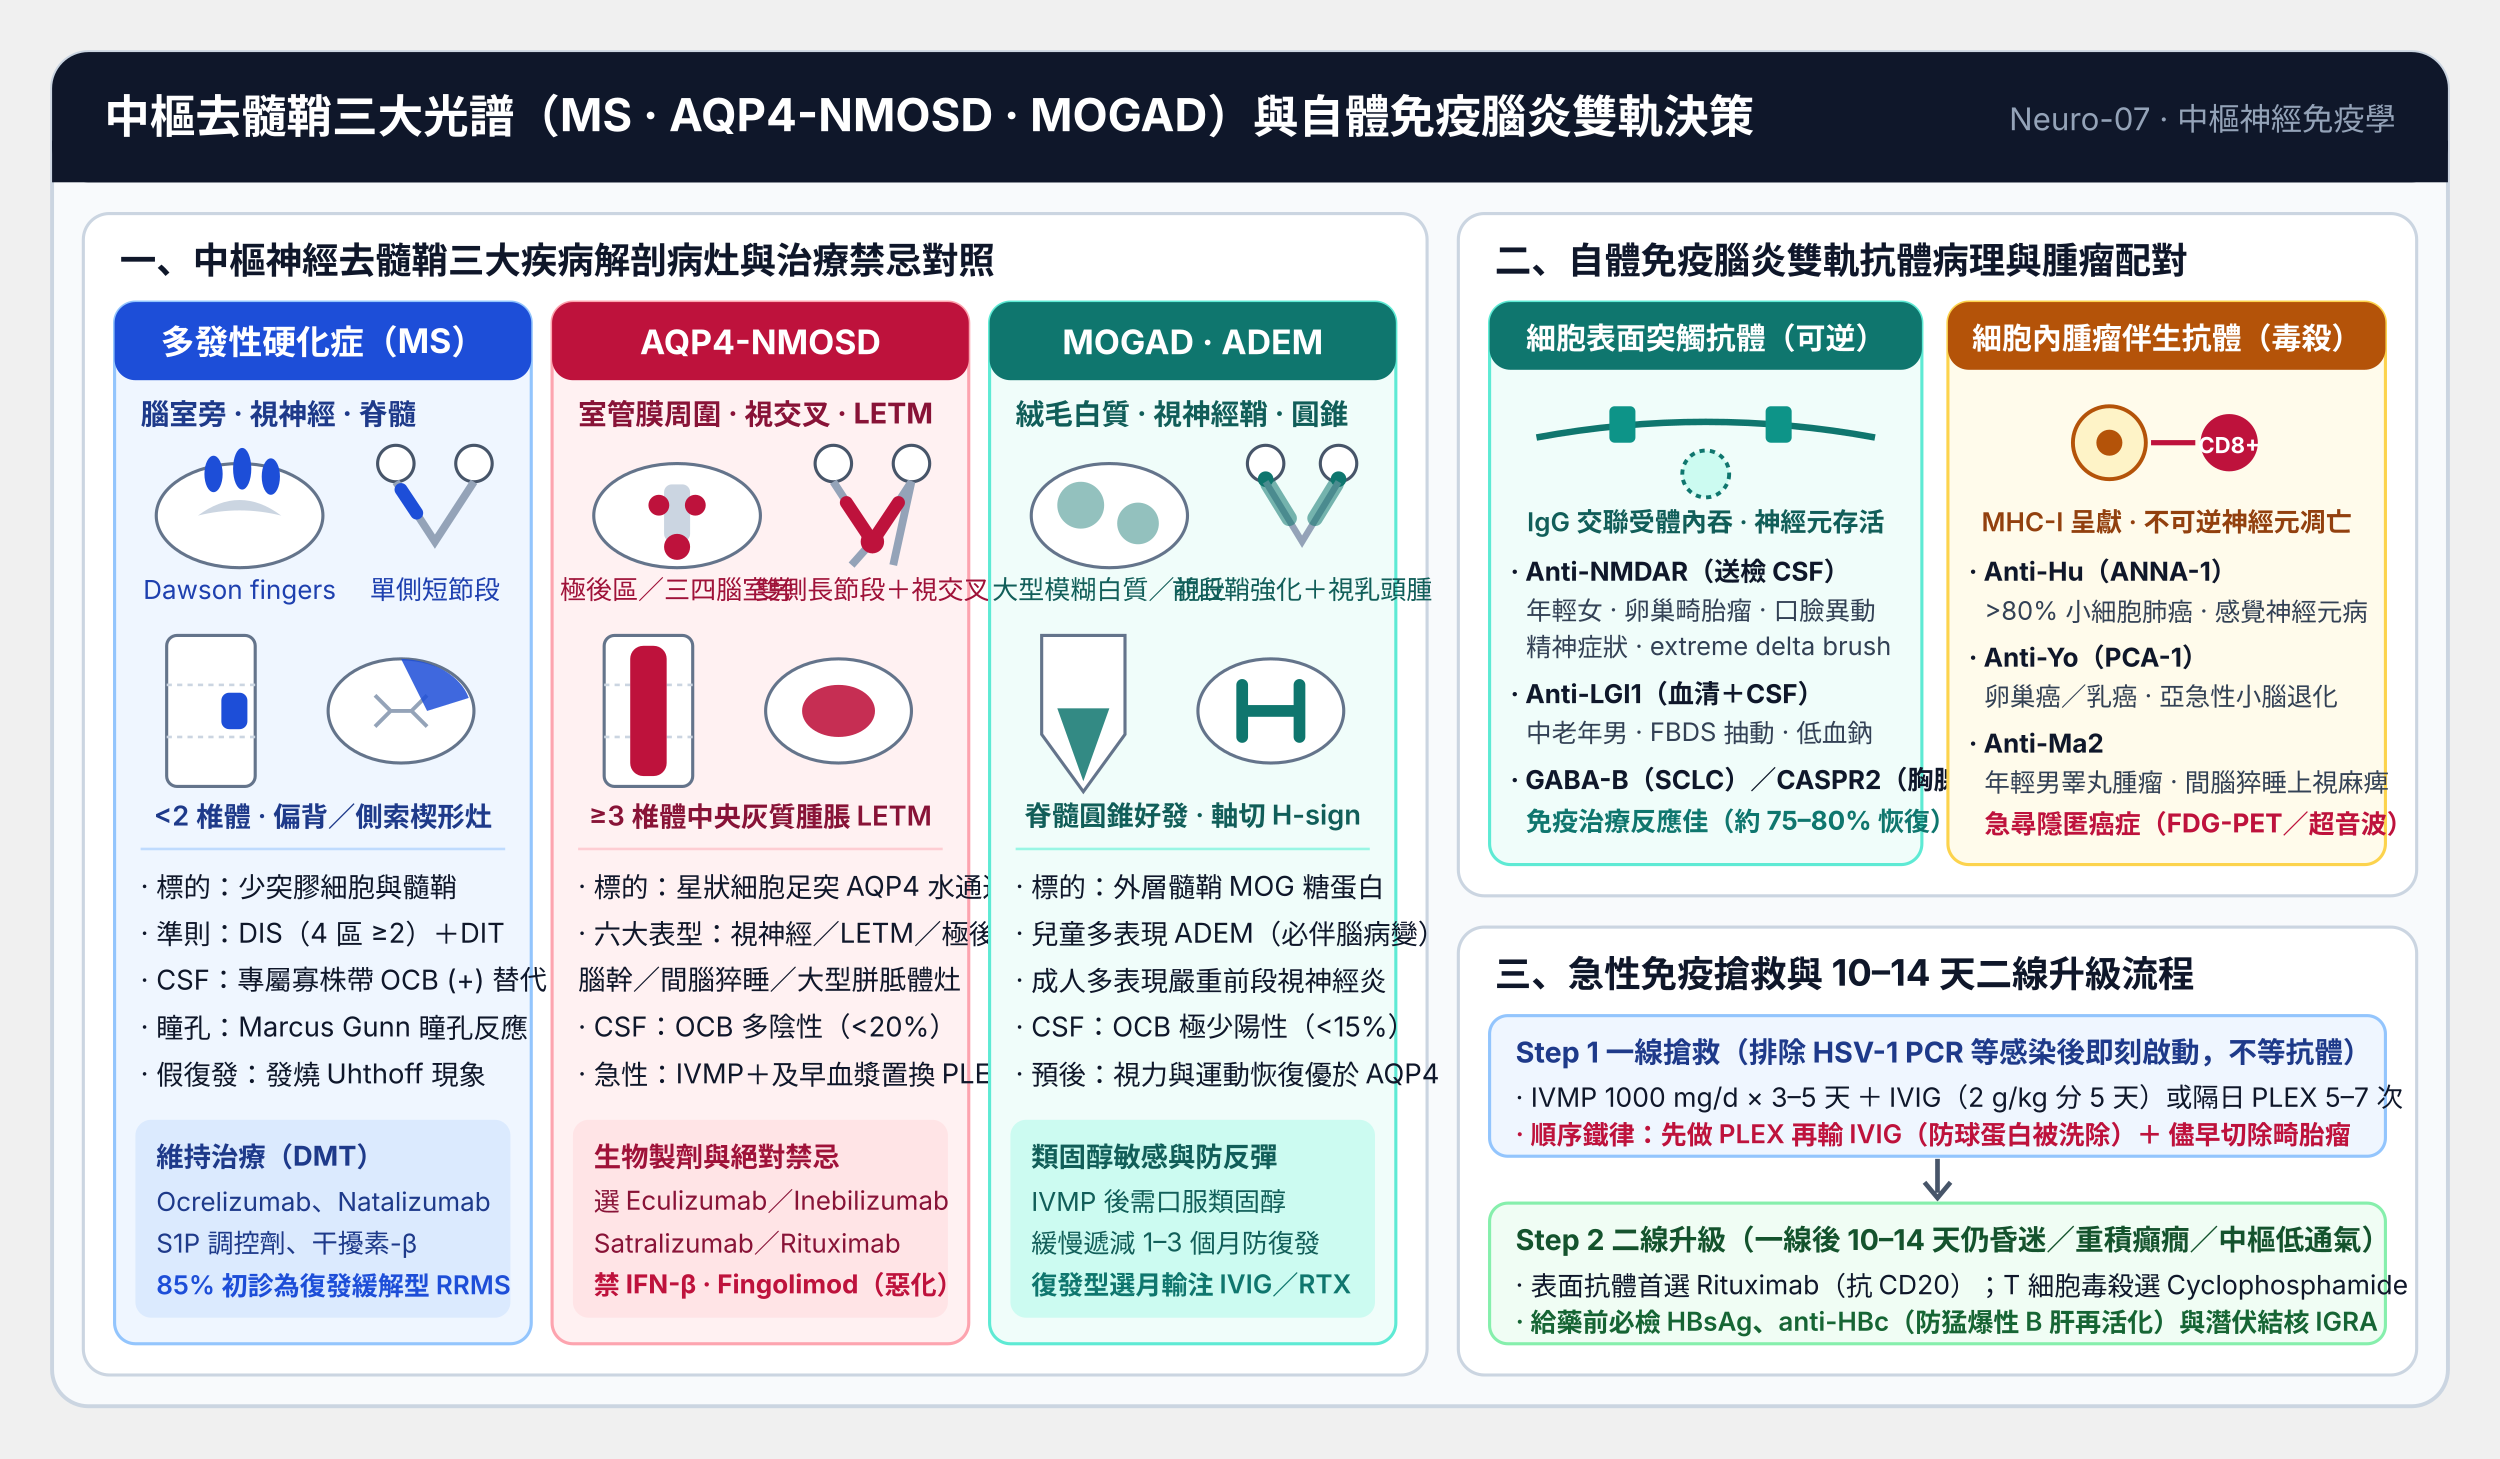
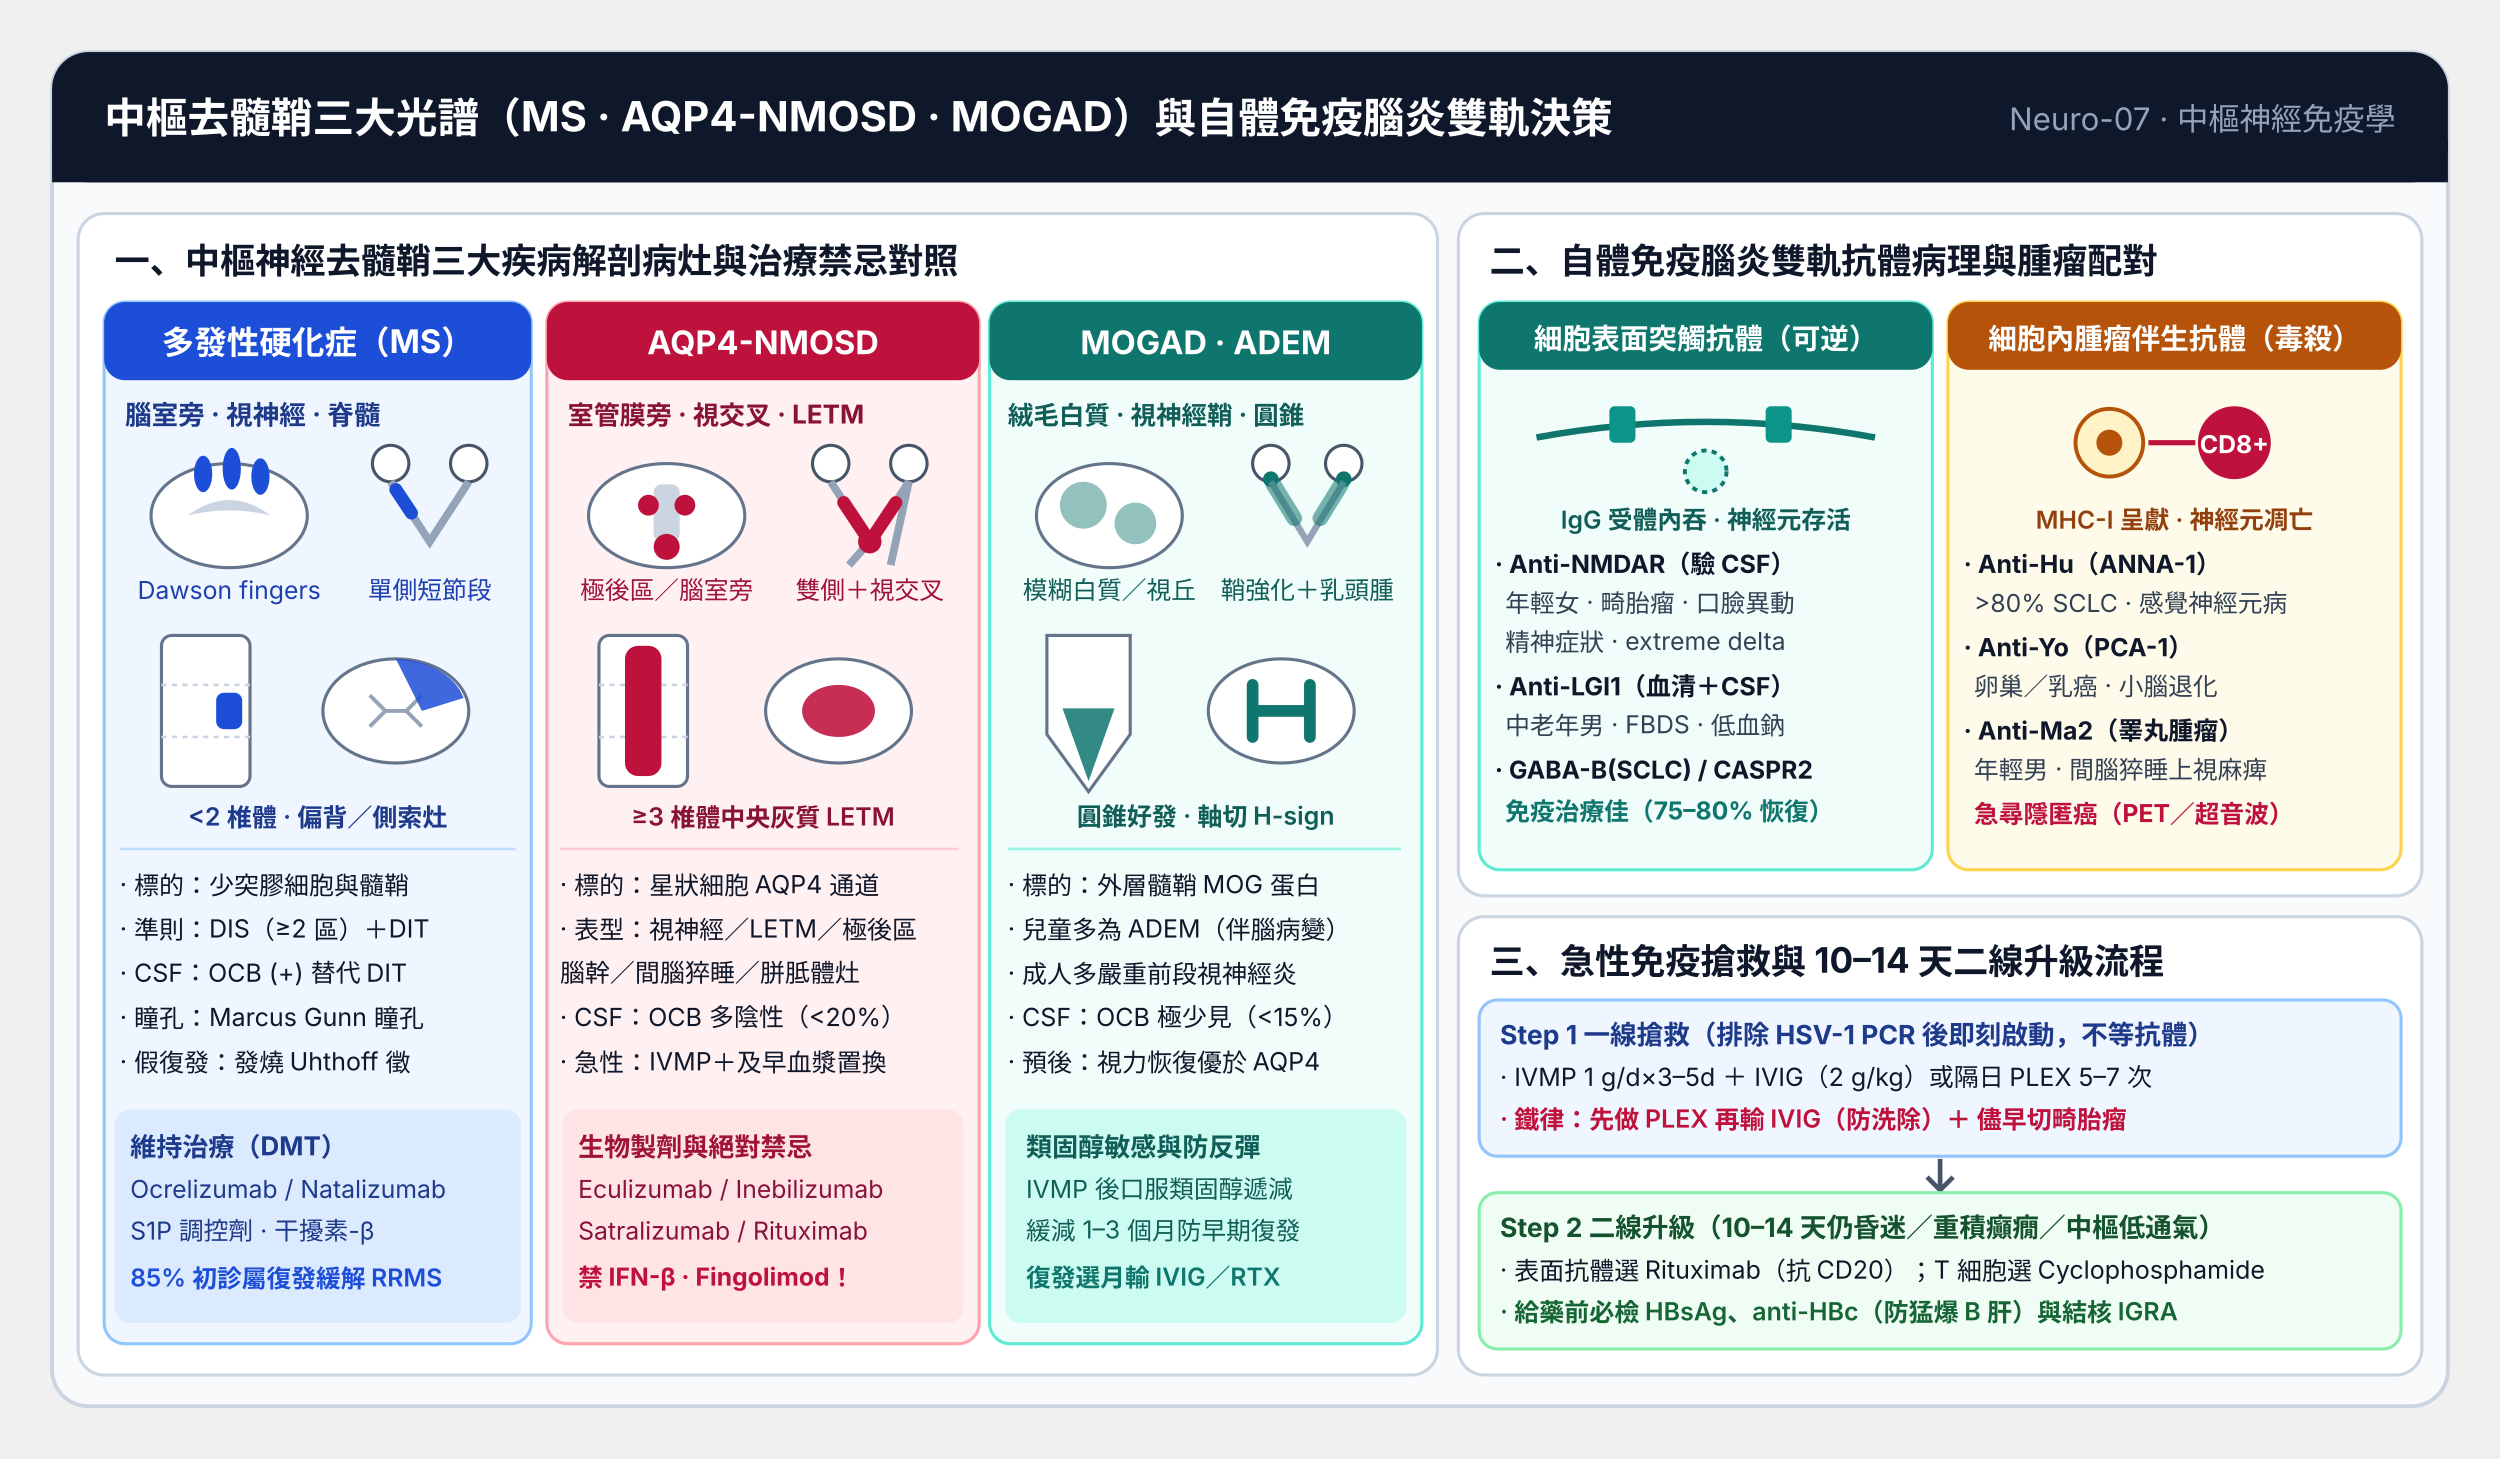
<svg xmlns="http://www.w3.org/2000/svg" viewBox="0 0 960 560" width="960" height="560" role="img" aria-labelledby="neuro07-title neuro07-desc" font-family="system-ui, -apple-system, 'Noto Sans TC', sans-serif">
  <rect x="20" y="20" width="920" height="520" rx="14" fill="#f8fafc" stroke="#cbd5e1" stroke-width="1.5" />
  <rect x="20" y="20" width="920" height="50" rx="14" fill="#0f172a" />
  <rect x="20" y="54" width="920" height="16" fill="#0f172a" />
-   <text x="40" y="51" fill="#ffffff" font-size="17.5" font-weight="700">中樞去髓鞘三大光譜（MS · AQP4-NMOSD · MOGAD）與自體免疫腦炎雙軌決策</text>
+   <text x="40" y="51" fill="#ffffff" font-size="16" font-weight="700">中樞去髓鞘三大光譜（MS · AQP4-NMOSD · MOGAD）與自體免疫腦炎雙軌決策</text>
  <text x="920" y="50" fill="#94a3b8" font-size="12" text-anchor="end">Neuro-07 · 中樞神經免疫學</text>
-   <rect x="32" y="82" width="516" height="446" rx="10" fill="#ffffff" stroke="#cbd5e1" stroke-width="1.2" />
-   <text x="46" y="105" fill="#0f172a" font-size="14" font-weight="700">一、中樞神經去髓鞘三大疾病解剖病灶與治療禁忌對照</text>
-   <rect x="44" y="116" width="160" height="400" rx="8" fill="#eff6ff" stroke="#93c5fd" stroke-width="1.2" />
-   <rect x="44" y="116" width="160" height="30" rx="8" fill="#1d4ed8" />
-   <text x="124" y="136" fill="#ffffff" font-size="13" font-weight="700" text-anchor="middle">多發性硬化症（MS）</text>
-   <text x="54" y="163" fill="#1e3a8a" font-size="11" font-weight="700">腦室旁 · 視神經 · 脊髓</text>
-   <ellipse cx="92" cy="198" rx="32" ry="20" fill="#ffffff" stroke="#64748b" stroke-width="1.2" />
-   <path d="M76,198 Q92,186 108,198 Q92,194 76,198 Z" fill="#cbd5e1" />
-   <ellipse cx="82" cy="182" rx="3.5" ry="7" fill="#1d4ed8" />
-   <ellipse cx="93" cy="180" rx="3.5" ry="8" fill="#1d4ed8" />
-   <ellipse cx="104" cy="183" rx="3.5" ry="7" fill="#1d4ed8" />
-   <text x="92" y="230" fill="#1e40af" font-size="10" text-anchor="middle">Dawson fingers</text>
-   <circle cx="152" cy="178" r="7" fill="#ffffff" stroke="#475569" stroke-width="1.2" />
-   <circle cx="182" cy="178" r="7" fill="#ffffff" stroke="#475569" stroke-width="1.2" />
-   <path d="M152,185 L167,208 L182,185" fill="none" stroke="#94a3b8" stroke-width="3" />
-   <line x1="154" y1="188" x2="160" y2="197" stroke="#1d4ed8" stroke-width="5" stroke-linecap="round" />
-   <text x="167" y="230" fill="#1e40af" font-size="10" text-anchor="middle">單側短節段</text>
-   <rect x="64" y="244" width="34" height="58" rx="4" fill="#ffffff" stroke="#64748b" stroke-width="1.2" />
-   <line x1="64" y1="263" x2="98" y2="263" stroke="#cbd5e1" stroke-width="1" stroke-dasharray="2,2" />
-   <line x1="64" y1="283" x2="98" y2="283" stroke="#cbd5e1" stroke-width="1" stroke-dasharray="2,2" />
-   <rect x="85" y="266" width="10" height="14" rx="3" fill="#1d4ed8" />
-   <ellipse cx="154" cy="273" rx="28" ry="20" fill="#ffffff" stroke="#64748b" stroke-width="1.2" />
-   <path d="M144,267 L150,273 L144,279 M164,267 L158,273 L164,279 M150,273 L158,273" fill="none" stroke="#94a3b8" stroke-width="1.5" />
-   <path d="M154,253 A28,20 0 0,1 180,268 L164,273 Z" fill="#1d4ed8" opacity="0.85" />
-   <text x="124" y="317" fill="#1e3a8a" font-size="10.5" font-weight="600" text-anchor="middle">&lt;2 椎體 · 偏背／側索楔形灶</text>
-   <line x1="54" y1="326" x2="194" y2="326" stroke="#bfdbfe" stroke-width="1" />
-   <text x="54" y="344" fill="#0f172a" font-size="10.5">· 標的：少突膠細胞與髓鞘</text>
-   <text x="54" y="362" fill="#0f172a" font-size="10.5">· 準則：DIS（4 區 ≥2）＋DIT</text>
-   <text x="54" y="380" fill="#0f172a" font-size="10.5">· CSF：專屬寡株帶 OCB (+) 替代 DIT</text>
-   <text x="54" y="398" fill="#0f172a" font-size="10.5">· 瞳孔：Marcus Gunn 瞳孔反應</text>
-   <text x="54" y="416" fill="#0f172a" font-size="10.5">· 假復發：發燒 Uhthoff 現象</text>
-   <rect x="52" y="430" width="144" height="76" rx="6" fill="#dbeafe" />
-   <text x="60" y="448" fill="#1e3a8a" font-size="10.5" font-weight="700">維持治療（DMT）</text>
-   <text x="60" y="465" fill="#1e3a8a" font-size="10">Ocrelizumab、Natalizumab</text>
-   <text x="60" y="481" fill="#1e3a8a" font-size="10">S1P 調控劑、干擾素-β</text>
-   <text x="60" y="497" fill="#1d4ed8" font-size="10" font-weight="600">85% 初診為復發緩解型 RRMS</text>
-   <rect x="212" y="116" width="160" height="400" rx="8" fill="#fff1f2" stroke="#fda4af" stroke-width="1.2" />
-   <rect x="212" y="116" width="160" height="30" rx="8" fill="#be123c" />
-   <text x="292" y="136" fill="#ffffff" font-size="13" font-weight="700" text-anchor="middle">AQP4-NMOSD</text>
-   <text x="222" y="163" fill="#881337" font-size="11" font-weight="700">室管膜周圍 · 視交叉 · LETM</text>
-   <ellipse cx="260" cy="198" rx="32" ry="20" fill="#ffffff" stroke="#64748b" stroke-width="1.2" />
-   <rect x="255" y="186" width="10" height="22" rx="3" fill="#cbd5e1" />
-   <circle cx="253" cy="194" r="4" fill="#be123c" />
-   <circle cx="267" cy="194" r="4" fill="#be123c" />
-   <circle cx="260" cy="210" r="5" fill="#be123c" />
-   <text x="260" y="230" fill="#9f1239" font-size="10" text-anchor="middle">極後區／三四腦室旁</text>
-   <circle cx="320" cy="178" r="7" fill="#ffffff" stroke="#475569" stroke-width="1.2" />
-   <circle cx="350" cy="178" r="7" fill="#ffffff" stroke="#475569" stroke-width="1.2" />
-   <path d="M320,185 L335,208 L350,185 L343,217 M335,208 L327,217" fill="none" stroke="#94a3b8" stroke-width="3" />
-   <path d="M325,193 L335,208 L345,193" fill="none" stroke="#be123c" stroke-width="5" stroke-linecap="round" />
-   <circle cx="335" cy="208" r="4.5" fill="#be123c" />
-   <text x="335" y="230" fill="#9f1239" font-size="10" text-anchor="middle">雙側長節段＋視交叉</text>
-   <rect x="232" y="244" width="34" height="58" rx="4" fill="#ffffff" stroke="#64748b" stroke-width="1.2" />
-   <line x1="232" y1="263" x2="266" y2="263" stroke="#cbd5e1" stroke-width="1" stroke-dasharray="2,2" />
-   <line x1="232" y1="283" x2="266" y2="283" stroke="#cbd5e1" stroke-width="1" stroke-dasharray="2,2" />
-   <rect x="242" y="248" width="14" height="50" rx="5" fill="#be123c" />
+   <rect x="30" y="82" width="522" height="446" rx="10" fill="#ffffff" stroke="#cbd5e1" stroke-width="1.2" />
+   <text x="44" y="105" fill="#0f172a" font-size="13.5" font-weight="700">一、中樞神經去髓鞘三大疾病解剖病灶與治療禁忌對照</text>
+   <rect x="40" y="116" width="164" height="400" rx="8" fill="#eff6ff" stroke="#93c5fd" stroke-width="1.2" />
+   <rect x="40" y="116" width="164" height="30" rx="8" fill="#1d4ed8" />
+   <text x="122" y="136" fill="#ffffff" font-size="12.5" font-weight="700" text-anchor="middle">多發性硬化症（MS）</text>
+   <text x="48" y="163" fill="#1e3a8a" font-size="10.2" font-weight="700">腦室旁 · 視神經 · 脊髓</text>
+   <ellipse cx="88" cy="198" rx="30" ry="20" fill="#ffffff" stroke="#64748b" stroke-width="1.2" />
+   <path d="M72,198 Q88,186 104,198 Q88,194 72,198 Z" fill="#cbd5e1" />
+   <ellipse cx="78" cy="182" rx="3.5" ry="7" fill="#1d4ed8" />
+   <ellipse cx="89" cy="180" rx="3.5" ry="8" fill="#1d4ed8" />
+   <ellipse cx="100" cy="183" rx="3.5" ry="7" fill="#1d4ed8" />
+   <text x="88" y="230" fill="#1e40af" font-size="9.5" text-anchor="middle">Dawson fingers</text>
+   <circle cx="150" cy="178" r="7" fill="#ffffff" stroke="#475569" stroke-width="1.2" />
+   <circle cx="180" cy="178" r="7" fill="#ffffff" stroke="#475569" stroke-width="1.2" />
+   <path d="M150,185 L165,208 L180,185" fill="none" stroke="#94a3b8" stroke-width="3" />
+   <line x1="152" y1="188" x2="158" y2="197" stroke="#1d4ed8" stroke-width="5" stroke-linecap="round" />
+   <text x="165" y="230" fill="#1e40af" font-size="9.5" text-anchor="middle">單側短節段</text>
+   <rect x="62" y="244" width="34" height="58" rx="4" fill="#ffffff" stroke="#64748b" stroke-width="1.2" />
+   <line x1="62" y1="263" x2="96" y2="263" stroke="#cbd5e1" stroke-width="1" stroke-dasharray="2,2" />
+   <line x1="62" y1="283" x2="96" y2="283" stroke="#cbd5e1" stroke-width="1" stroke-dasharray="2,2" />
+   <rect x="83" y="266" width="10" height="14" rx="3" fill="#1d4ed8" />
+   <ellipse cx="152" cy="273" rx="28" ry="20" fill="#ffffff" stroke="#64748b" stroke-width="1.2" />
+   <path d="M142,267 L148,273 L142,279 M162,267 L156,273 L162,279 M148,273 L156,273" fill="none" stroke="#94a3b8" stroke-width="1.5" />
+   <path d="M152,253 A28,20 0 0,1 178,268 L162,273 Z" fill="#1d4ed8" opacity="0.85" />
+   <text x="122" y="317" fill="#1e3a8a" font-size="9.6" font-weight="600" text-anchor="middle">&lt;2 椎體 · 偏背／側索灶</text>
+   <line x1="46" y1="326" x2="198" y2="326" stroke="#bfdbfe" stroke-width="1" />
+   <text x="46" y="343" fill="#0f172a" font-size="9.6">· 標的：少突膠細胞與髓鞘</text>
+   <text x="46" y="360" fill="#0f172a" font-size="9.6">· 準則：DIS（≥2 區）＋DIT</text>
+   <text x="46" y="377" fill="#0f172a" font-size="9.6">· CSF：OCB (+) 替代 DIT</text>
+   <text x="46" y="394" fill="#0f172a" font-size="9.6">· 瞳孔：Marcus Gunn 瞳孔</text>
+   <text x="46" y="411" fill="#0f172a" font-size="9.6">· 假復發：發燒 Uhthoff 徵</text>
+   <rect x="44" y="426" width="156" height="82" rx="6" fill="#dbeafe" />
+   <text x="50" y="444" fill="#1e3a8a" font-size="10" font-weight="700">維持治療（DMT）</text>
+   <text x="50" y="460" fill="#1e3a8a" font-size="9.5">Ocrelizumab / Natalizumab</text>
+   <text x="50" y="476" fill="#1e3a8a" font-size="9.5">S1P 調控劑 · 干擾素-β</text>
+   <text x="50" y="494" fill="#1d4ed8" font-size="9.5" font-weight="600">85% 初診屬復發緩解 RRMS</text>
+   <rect x="210" y="116" width="166" height="400" rx="8" fill="#fff1f2" stroke="#fda4af" stroke-width="1.2" />
+   <rect x="210" y="116" width="166" height="30" rx="8" fill="#be123c" />
+   <text x="293" y="136" fill="#ffffff" font-size="12.5" font-weight="700" text-anchor="middle">AQP4-NMOSD</text>
+   <text x="218" y="163" fill="#881337" font-size="10" font-weight="700">室管膜旁 · 視交叉 · LETM</text>
+   <ellipse cx="256" cy="198" rx="30" ry="20" fill="#ffffff" stroke="#64748b" stroke-width="1.2" />
+   <rect x="251" y="186" width="10" height="22" rx="3" fill="#cbd5e1" />
+   <circle cx="249" cy="194" r="4" fill="#be123c" />
+   <circle cx="263" cy="194" r="4" fill="#be123c" />
+   <circle cx="256" cy="210" r="5" fill="#be123c" />
+   <text x="256" y="230" fill="#9f1239" font-size="9.5" text-anchor="middle">極後區／腦室旁</text>
+   <circle cx="319" cy="178" r="7" fill="#ffffff" stroke="#475569" stroke-width="1.2" />
+   <circle cx="349" cy="178" r="7" fill="#ffffff" stroke="#475569" stroke-width="1.2" />
+   <path d="M319,185 L334,208 L349,185 L342,217 M334,208 L326,217" fill="none" stroke="#94a3b8" stroke-width="3" />
+   <path d="M324,193 L334,208 L344,193" fill="none" stroke="#be123c" stroke-width="5" stroke-linecap="round" />
+   <circle cx="334" cy="208" r="4.5" fill="#be123c" />
+   <text x="334" y="230" fill="#9f1239" font-size="9.5" text-anchor="middle">雙側＋視交叉</text>
+   <rect x="230" y="244" width="34" height="58" rx="4" fill="#ffffff" stroke="#64748b" stroke-width="1.2" />
+   <line x1="230" y1="263" x2="264" y2="263" stroke="#cbd5e1" stroke-width="1" stroke-dasharray="2,2" />
+   <line x1="230" y1="283" x2="264" y2="283" stroke="#cbd5e1" stroke-width="1" stroke-dasharray="2,2" />
+   <rect x="240" y="248" width="14" height="50" rx="5" fill="#be123c" />
  <ellipse cx="322" cy="273" rx="28" ry="20" fill="#ffffff" stroke="#64748b" stroke-width="1.2" />
  <ellipse cx="322" cy="273" rx="14" ry="10" fill="#be123c" opacity="0.88" />
-   <text x="292" y="317" fill="#881337" font-size="10.5" font-weight="600" text-anchor="middle">≥3 椎體中央灰質腫脹 LETM</text>
-   <line x1="222" y1="326" x2="362" y2="326" stroke="#fecdd3" stroke-width="1" />
-   <text x="222" y="344" fill="#0f172a" font-size="10.5">· 標的：星狀細胞足突 AQP4 水通道</text>
-   <text x="222" y="362" fill="#0f172a" font-size="10.5">· 六大表型：視神經／LETM／極後區</text>
-   <text x="222" y="380" fill="#0f172a" font-size="10.5">  腦幹／間腦猝睡／大型胼胝體灶</text>
-   <text x="222" y="398" fill="#0f172a" font-size="10.5">· CSF：OCB 多陰性（&lt;20%）</text>
-   <text x="222" y="416" fill="#0f172a" font-size="10.5">· 急性：IVMP＋及早血漿置換 PLEX</text>
-   <rect x="220" y="430" width="144" height="76" rx="6" fill="#ffe4e6" />
-   <text x="228" y="448" fill="#9f1239" font-size="10.5" font-weight="700">生物製劑與絕對禁忌</text>
-   <text x="228" y="465" fill="#881337" font-size="10">選 Eculizumab／Inebilizumab</text>
-   <text x="228" y="481" fill="#881337" font-size="10">Satralizumab／Rituximab</text>
-   <text x="228" y="497" fill="#be123c" font-size="10" font-weight="700">禁 IFN-β · Fingolimod（惡化）</text>
-   <rect x="380" y="116" width="156" height="400" rx="8" fill="#f0fdfa" stroke="#5eead4" stroke-width="1.2" />
-   <rect x="380" y="116" width="156" height="30" rx="8" fill="#0f766e" />
-   <text x="458" y="136" fill="#ffffff" font-size="13" font-weight="700" text-anchor="middle">MOGAD · ADEM</text>
-   <text x="390" y="163" fill="#115e59" font-size="11" font-weight="700">絨毛白質 · 視神經鞘 · 圓錐</text>
-   <ellipse cx="426" cy="198" rx="30" ry="20" fill="#ffffff" stroke="#64748b" stroke-width="1.2" />
-   <circle cx="415" cy="194" r="9" fill="#0f766e" opacity="0.45" />
-   <circle cx="437" cy="201" r="8" fill="#0f766e" opacity="0.45" />
-   <text x="426" y="230" fill="#115e59" font-size="10" text-anchor="middle">大型模糊白質／視丘</text>
-   <circle cx="486" cy="178" r="7" fill="#ffffff" stroke="#475569" stroke-width="1.2" />
-   <circle cx="486" cy="184" r="3" fill="#0f766e" />
-   <circle cx="514" cy="178" r="7" fill="#ffffff" stroke="#475569" stroke-width="1.2" />
-   <circle cx="514" cy="184" r="3" fill="#0f766e" />
-   <path d="M486,185 L500,208 L514,185" fill="none" stroke="#94a3b8" stroke-width="2.5" />
-   <line x1="487" y1="186" x2="495" y2="199" stroke="#0f766e" stroke-width="6" opacity="0.55" stroke-linecap="round" />
-   <line x1="513" y1="186" x2="505" y2="199" stroke="#0f766e" stroke-width="6" opacity="0.55" stroke-linecap="round" />
-   <text x="500" y="230" fill="#115e59" font-size="10" text-anchor="middle">前段鞘強化＋視乳頭腫</text>
-   <path d="M400,244 L432,244 L432,282 L416,304 L400,282 Z" fill="#ffffff" stroke="#64748b" stroke-width="1.2" />
-   <path d="M406,272 L426,272 L416,300 Z" fill="#0f766e" opacity="0.85" />
-   <ellipse cx="488" cy="273" rx="28" ry="20" fill="#ffffff" stroke="#64748b" stroke-width="1.2" />
-   <path d="M477,263 L477,283 M499,263 L499,283 M477,273 L499,273" fill="none" stroke="#0f766e" stroke-width="4.5" stroke-linecap="round" />
-   <text x="458" y="317" fill="#115e59" font-size="10.5" font-weight="600" text-anchor="middle">脊髓圓錐好發 · 軸切 H-sign</text>
-   <line x1="390" y1="326" x2="526" y2="326" stroke="#99f6e4" stroke-width="1" />
-   <text x="390" y="344" fill="#0f172a" font-size="10.5">· 標的：外層髓鞘 MOG 糖蛋白</text>
-   <text x="390" y="362" fill="#0f172a" font-size="10.5">· 兒童多表現 ADEM（必伴腦病變）</text>
-   <text x="390" y="380" fill="#0f172a" font-size="10.5">· 成人多表現嚴重前段視神經炎</text>
-   <text x="390" y="398" fill="#0f172a" font-size="10.5">· CSF：OCB 極少陽性（&lt;15%）</text>
-   <text x="390" y="416" fill="#0f172a" font-size="10.5">· 預後：視力與運動恢復優於 AQP4</text>
-   <rect x="388" y="430" width="140" height="76" rx="6" fill="#ccfbf1" />
-   <text x="396" y="448" fill="#115e59" font-size="10.5" font-weight="700">類固醇敏感與防反彈</text>
-   <text x="396" y="465" fill="#115e59" font-size="10">IVMP 後需口服類固醇</text>
-   <text x="396" y="481" fill="#115e59" font-size="10">緩慢遞減 1–3 個月防復發</text>
-   <text x="396" y="497" fill="#0f766e" font-size="10" font-weight="600">復發型選月輸注 IVIG／RTX</text>
-   <rect x="560" y="82" width="368" height="262" rx="10" fill="#ffffff" stroke="#cbd5e1" stroke-width="1.2" />
-   <text x="574" y="105" fill="#0f172a" font-size="14" font-weight="700">二、自體免疫腦炎雙軌抗體病理與腫瘤配對</text>
-   <rect x="572" y="116" width="166" height="216" rx="8" fill="#f0fdfa" stroke="#5eead4" stroke-width="1.2" />
-   <rect x="572" y="116" width="166" height="26" rx="8" fill="#0f766e" />
-   <text x="655" y="134" fill="#ffffff" font-size="11.5" font-weight="700" text-anchor="middle">細胞表面突觸抗體（可逆）</text>
+   <text x="293" y="317" fill="#881337" font-size="9.6" font-weight="600" text-anchor="middle">≥3 椎體中央灰質 LETM</text>
+   <line x1="215" y1="326" x2="368" y2="326" stroke="#fecdd3" stroke-width="1" />
+   <text x="215" y="343" fill="#0f172a" font-size="9.6">· 標的：星狀細胞 AQP4 通道</text>
+   <text x="215" y="360" fill="#0f172a" font-size="9.6">· 表型：視神經／LETM／極後區</text>
+   <text x="215" y="377" fill="#0f172a" font-size="9.6">  腦幹／間腦猝睡／胼胝體灶</text>
+   <text x="215" y="394" fill="#0f172a" font-size="9.6">· CSF：OCB 多陰性（&lt;20%）</text>
+   <text x="215" y="411" fill="#0f172a" font-size="9.6">· 急性：IVMP＋及早血漿置換</text>
+   <rect x="216" y="426" width="154" height="82" rx="6" fill="#ffe4e6" />
+   <text x="222" y="444" fill="#9f1239" font-size="10" font-weight="700">生物製劑與絕對禁忌</text>
+   <text x="222" y="460" fill="#881337" font-size="9.5">Eculizumab / Inebilizumab</text>
+   <text x="222" y="476" fill="#881337" font-size="9.5">Satralizumab / Rituximab</text>
+   <text x="222" y="494" fill="#be123c" font-size="9.5" font-weight="700">禁 IFN-β · Fingolimod！</text>
+   <rect x="380" y="116" width="166" height="400" rx="8" fill="#f0fdfa" stroke="#5eead4" stroke-width="1.2" />
+   <rect x="380" y="116" width="166" height="30" rx="8" fill="#0f766e" />
+   <text x="463" y="136" fill="#ffffff" font-size="12.5" font-weight="700" text-anchor="middle">MOGAD · ADEM</text>
+   <text x="387" y="163" fill="#115e59" font-size="9.8" font-weight="700">絨毛白質 · 視神經鞘 · 圓錐</text>
+   <ellipse cx="426" cy="198" rx="28" ry="20" fill="#ffffff" stroke="#64748b" stroke-width="1.2" />
+   <circle cx="416" cy="194" r="9" fill="#0f766e" opacity="0.45" />
+   <circle cx="436" cy="201" r="8" fill="#0f766e" opacity="0.45" />
+   <text x="426" y="230" fill="#115e59" font-size="9.5" text-anchor="middle">模糊白質／視丘</text>
+   <circle cx="488" cy="178" r="7" fill="#ffffff" stroke="#475569" stroke-width="1.2" />
+   <circle cx="488" cy="184" r="3" fill="#0f766e" />
+   <circle cx="516" cy="178" r="7" fill="#ffffff" stroke="#475569" stroke-width="1.2" />
+   <circle cx="516" cy="184" r="3" fill="#0f766e" />
+   <path d="M488,185 L502,208 L516,185" fill="none" stroke="#94a3b8" stroke-width="2.5" />
+   <line x1="489" y1="186" x2="497" y2="199" stroke="#0f766e" stroke-width="6" opacity="0.55" stroke-linecap="round" />
+   <line x1="515" y1="186" x2="507" y2="199" stroke="#0f766e" stroke-width="6" opacity="0.55" stroke-linecap="round" />
+   <text x="502" y="230" fill="#115e59" font-size="9.5" text-anchor="middle">鞘強化＋乳頭腫</text>
+   <path d="M402,244 L434,244 L434,282 L418,304 L402,282 Z" fill="#ffffff" stroke="#64748b" stroke-width="1.2" />
+   <path d="M408,272 L428,272 L418,300 Z" fill="#0f766e" opacity="0.85" />
+   <ellipse cx="492" cy="273" rx="28" ry="20" fill="#ffffff" stroke="#64748b" stroke-width="1.2" />
+   <path d="M481,263 L481,283 M503,263 L503,283 M481,273 L503,273" fill="none" stroke="#0f766e" stroke-width="4.5" stroke-linecap="round" />
+   <text x="463" y="317" fill="#115e59" font-size="9.6" font-weight="600" text-anchor="middle">圓錐好發 · 軸切 H-sign</text>
+   <line x1="387" y1="326" x2="538" y2="326" stroke="#99f6e4" stroke-width="1" />
+   <text x="387" y="343" fill="#0f172a" font-size="9.6">· 標的：外層髓鞘 MOG 蛋白</text>
+   <text x="387" y="360" fill="#0f172a" font-size="9.6">· 兒童多為 ADEM（伴腦病變）</text>
+   <text x="387" y="377" fill="#0f172a" font-size="9.6">· 成人多嚴重前段視神經炎</text>
+   <text x="387" y="394" fill="#0f172a" font-size="9.6">· CSF：OCB 極少見（&lt;15%）</text>
+   <text x="387" y="411" fill="#0f172a" font-size="9.6">· 預後：視力恢復優於 AQP4</text>
+   <rect x="386" y="426" width="154" height="82" rx="6" fill="#ccfbf1" />
+   <text x="394" y="444" fill="#115e59" font-size="10" font-weight="700">類固醇敏感與防反彈</text>
+   <text x="394" y="460" fill="#115e59" font-size="9.5">IVMP 後口服類固醇遞減</text>
+   <text x="394" y="476" fill="#115e59" font-size="9.5">緩減 1–3 個月防早期復發</text>
+   <text x="394" y="494" fill="#0f766e" font-size="9.5" font-weight="600">復發選月輸 IVIG／RTX</text>
+   <rect x="560" y="82" width="370" height="262" rx="10" fill="#ffffff" stroke="#cbd5e1" stroke-width="1.2" />
+   <text x="572" y="105" fill="#0f172a" font-size="13.5" font-weight="700">二、自體免疫腦炎雙軌抗體病理與腫瘤配對</text>
+   <rect x="568" y="116" width="174" height="218" rx="8" fill="#f0fdfa" stroke="#5eead4" stroke-width="1.2" />
+   <rect x="568" y="116" width="174" height="26" rx="8" fill="#0f766e" />
+   <text x="655" y="134" fill="#ffffff" font-size="11" font-weight="700" text-anchor="middle">細胞表面突觸抗體（可逆）</text>
  <path d="M590,168 Q655,156 720,168" fill="none" stroke="#0f766e" stroke-width="2.5" />
  <rect x="618" y="156" width="10" height="14" rx="2" fill="#0d9488" />
  <rect x="678" y="156" width="10" height="14" rx="2" fill="#0d9488" />
-   <circle cx="655" cy="182" r="9" fill="#ccfbf1" stroke="#0f766e" stroke-width="1.5" stroke-dasharray="2,2" />
-   <text x="655" y="204" fill="#115e59" font-size="10" font-weight="600" text-anchor="middle">IgG 交聯受體內吞 · 神經元存活</text>
-   <text x="580" y="223" fill="#0f172a" font-size="10" font-weight="700">· Anti-NMDAR（送檢 CSF）</text>
-   <text x="586" y="238" fill="#334155" font-size="9.8">年輕女 · 卵巢畸胎瘤 · 口臉異動</text>
-   <text x="586" y="252" fill="#334155" font-size="9.8">精神症狀 · extreme delta brush</text>
-   <text x="580" y="270" fill="#0f172a" font-size="10" font-weight="700">· Anti-LGI1（血清＋CSF）</text>
-   <text x="586" y="285" fill="#334155" font-size="9.8">中老年男 · FBDS 抽動 · 低血鈉</text>
-   <text x="580" y="303" fill="#0f172a" font-size="10" font-weight="700">· GABA-B（SCLC）／CASPR2（胸腺）</text>
-   <text x="586" y="319" fill="#0f766e" font-size="10" font-weight="700">免疫治療反應佳（約 75–80% 恢復）</text>
-   <rect x="748" y="116" width="168" height="216" rx="8" fill="#fffbeb" stroke="#fcd34d" stroke-width="1.2" />
-   <rect x="748" y="116" width="168" height="26" rx="8" fill="#b45309" />
-   <text x="832" y="134" fill="#ffffff" font-size="11.5" font-weight="700" text-anchor="middle">細胞內腫瘤伴生抗體（毒殺）</text>
-   <circle cx="810" cy="170" r="14" fill="#fef3c7" stroke="#b45309" stroke-width="1.5" />
+   <circle cx="655" cy="181" r="8" fill="#ccfbf1" stroke="#0f766e" stroke-width="1.5" stroke-dasharray="2,2" />
+   <text x="655" y="203" fill="#115e59" font-size="9.5" font-weight="600" text-anchor="middle">IgG 受體內吞 · 神經元存活</text>
+   <text x="574" y="220" fill="#0f172a" font-size="9.6" font-weight="700">· Anti-NMDAR（驗 CSF）</text>
+   <text x="578" y="235" fill="#334155" font-size="9.5">年輕女 · 畸胎瘤 · 口臉異動</text>
+   <text x="578" y="250" fill="#334155" font-size="9.5">精神症狀 · extreme delta</text>
+   <text x="574" y="267" fill="#0f172a" font-size="9.6" font-weight="700">· Anti-LGI1（血清＋CSF）</text>
+   <text x="578" y="282" fill="#334155" font-size="9.5">中老年男 · FBDS · 低血鈉</text>
+   <text x="574" y="299" fill="#0f172a" font-size="9.5" font-weight="700">· GABA-B(SCLC) / CASPR2</text>
+   <text x="578" y="315" fill="#0f766e" font-size="9.5" font-weight="700">免疫治療佳（75–80% 恢復）</text>
+   <rect x="748" y="116" width="174" height="218" rx="8" fill="#fffbeb" stroke="#fcd34d" stroke-width="1.2" />
+   <rect x="748" y="116" width="174" height="26" rx="8" fill="#b45309" />
+   <text x="835" y="134" fill="#ffffff" font-size="11" font-weight="700" text-anchor="middle">細胞內腫瘤伴生抗體（毒殺）</text>
+   <circle cx="810" cy="170" r="13" fill="#fef3c7" stroke="#b45309" stroke-width="1.5" />
  <circle cx="810" cy="170" r="5" fill="#b45309" />
-   <circle cx="856" cy="170" r="11" fill="#be123c" />
-   <text x="856" y="174" fill="#ffffff" font-size="8.5" font-weight="700" text-anchor="middle">CD8+</text>
-   <line x1="843" y1="170" x2="826" y2="170" stroke="#be123c" stroke-width="2" />
-   <text x="832" y="204" fill="#92400e" font-size="10" font-weight="600" text-anchor="middle">MHC-I 呈獻 · 不可逆神經元凋亡</text>
-   <text x="756" y="223" fill="#0f172a" font-size="10" font-weight="700">· Anti-Hu（ANNA-1）</text>
-   <text x="762" y="238" fill="#334155" font-size="9.8">&gt;80% 小細胞肺癌 · 感覺神經元病</text>
-   <text x="756" y="256" fill="#0f172a" font-size="10" font-weight="700">· Anti-Yo（PCA-1）</text>
-   <text x="762" y="271" fill="#334155" font-size="9.8">卵巢癌／乳癌 · 亞急性小腦退化</text>
-   <text x="756" y="289" fill="#0f172a" font-size="10" font-weight="700">· Anti-Ma2</text>
-   <text x="762" y="304" fill="#334155" font-size="9.8">年輕男睪丸腫瘤 · 間腦猝睡上視麻痺</text>
-   <text x="762" y="320" fill="#be123c" font-size="10" font-weight="700">急尋隱匿癌症（FDG-PET／超音波）</text>
-   <rect x="560" y="356" width="368" height="172" rx="10" fill="#ffffff" stroke="#cbd5e1" stroke-width="1.2" />
-   <text x="574" y="379" fill="#0f172a" font-size="14" font-weight="700">三、急性免疫搶救與 10–14 天二線升級流程</text>
-   <rect x="572" y="390" width="344" height="54" rx="7" fill="#eff6ff" stroke="#93c5fd" stroke-width="1.2" />
-   <text x="582" y="408" fill="#1e3a8a" font-size="11" font-weight="700">Step 1 一線搶救（排除 HSV-1 PCR 等感染後即刻啟動，不等抗體）</text>
-   <text x="582" y="425" fill="#0f172a" font-size="10.2">· IVMP 1000 mg/d × 3–5 天 ＋ IVIG（2 g/kg 分 5 天）或隔日 PLEX 5–7 次</text>
-   <text x="582" y="439" fill="#be123c" font-size="10" font-weight="600">· 順序鐵律：先做 PLEX 再輸 IVIG（防球蛋白被洗除）＋ 儘早切除畸胎瘤</text>
-   <path d="M744,445 L744,458 M739,454 L744,460 L749,454" fill="none" stroke="#475569" stroke-width="1.8" />
-   <rect x="572" y="462" width="344" height="54" rx="7" fill="#f0fdf4" stroke="#86efac" stroke-width="1.2" />
-   <text x="582" y="480" fill="#14532d" font-size="11" font-weight="700">Step 2 二線升級（一線後 10–14 天仍昏迷／重積癲癇／中樞低通氣）</text>
-   <text x="582" y="497" fill="#0f172a" font-size="10.2">· 表面抗體首選 Rituximab（抗 CD20）；T 細胞毒殺選 Cyclophosphamide</text>
-   <text x="582" y="511" fill="#166534" font-size="10" font-weight="600">· 給藥前必檢 HBsAg、anti-HBc（防猛爆性 B 肝再活化）與潛伏結核 IGRA</text>
+   <circle cx="858" cy="170" r="14" fill="#be123c" />
+   <text x="858" y="174" fill="#ffffff" font-size="9.5" font-weight="700" text-anchor="middle">CD8+</text>
+   <line x1="843" y1="170" x2="825" y2="170" stroke="#be123c" stroke-width="2" />
+   <text x="835" y="203" fill="#92400e" font-size="9.5" font-weight="600" text-anchor="middle">MHC-I 呈獻 · 神經元凋亡</text>
+   <text x="754" y="220" fill="#0f172a" font-size="9.6" font-weight="700">· Anti-Hu（ANNA-1）</text>
+   <text x="758" y="235" fill="#334155" font-size="9.5">&gt;80% SCLC · 感覺神經元病</text>
+   <text x="754" y="252" fill="#0f172a" font-size="9.6" font-weight="700">· Anti-Yo（PCA-1）</text>
+   <text x="758" y="267" fill="#334155" font-size="9.5">卵巢／乳癌 · 小腦退化</text>
+   <text x="754" y="284" fill="#0f172a" font-size="9.6" font-weight="700">· Anti-Ma2（睪丸腫瘤）</text>
+   <text x="758" y="299" fill="#334155" font-size="9.5">年輕男 · 間腦猝睡上視麻痺</text>
+   <text x="758" y="316" fill="#be123c" font-size="9.5" font-weight="700">急尋隱匿癌（PET／超音波）</text>
+   <rect x="560" y="352" width="370" height="176" rx="10" fill="#ffffff" stroke="#cbd5e1" stroke-width="1.2" />
+   <text x="572" y="374" fill="#0f172a" font-size="13.5" font-weight="700">三、急性免疫搶救與 10–14 天二線升級流程</text>
+   <rect x="568" y="384" width="354" height="60" rx="7" fill="#eff6ff" stroke="#93c5fd" stroke-width="1.2" />
+   <text x="576" y="401" fill="#1e3a8a" font-size="10.2" font-weight="700">Step 1 一線搶救（排除 HSV-1 PCR 後即刻啟動，不等抗體）</text>
+   <text x="576" y="417" fill="#0f172a" font-size="9.6">· IVMP 1 g/d×3–5d ＋ IVIG（2 g/kg）或隔日 PLEX 5–7 次</text>
+   <text x="576" y="433" fill="#be123c" font-size="9.6" font-weight="600">· 鐵律：先做 PLEX 再輸 IVIG（防洗除）＋ 儘早切畸胎瘤</text>
+   <path d="M745,445 L745,456 M740,452 L745,457 L750,452" fill="none" stroke="#475569" stroke-width="1.8" />
+   <rect x="568" y="458" width="354" height="60" rx="7" fill="#f0fdf4" stroke="#86efac" stroke-width="1.2" />
+   <text x="576" y="475" fill="#14532d" font-size="10.2" font-weight="700">Step 2 二線升級（10–14 天仍昏迷／重積癲癇／中樞低通氣）</text>
+   <text x="576" y="491" fill="#0f172a" font-size="9.6">· 表面抗體選 Rituximab（抗 CD20）；T 細胞選 Cyclophosphamide</text>
+   <text x="576" y="507" fill="#166534" font-size="9.6" font-weight="600">· 給藥前必檢 HBsAg、anti-HBc（防猛爆 B 肝）與結核 IGRA</text>
</svg>
